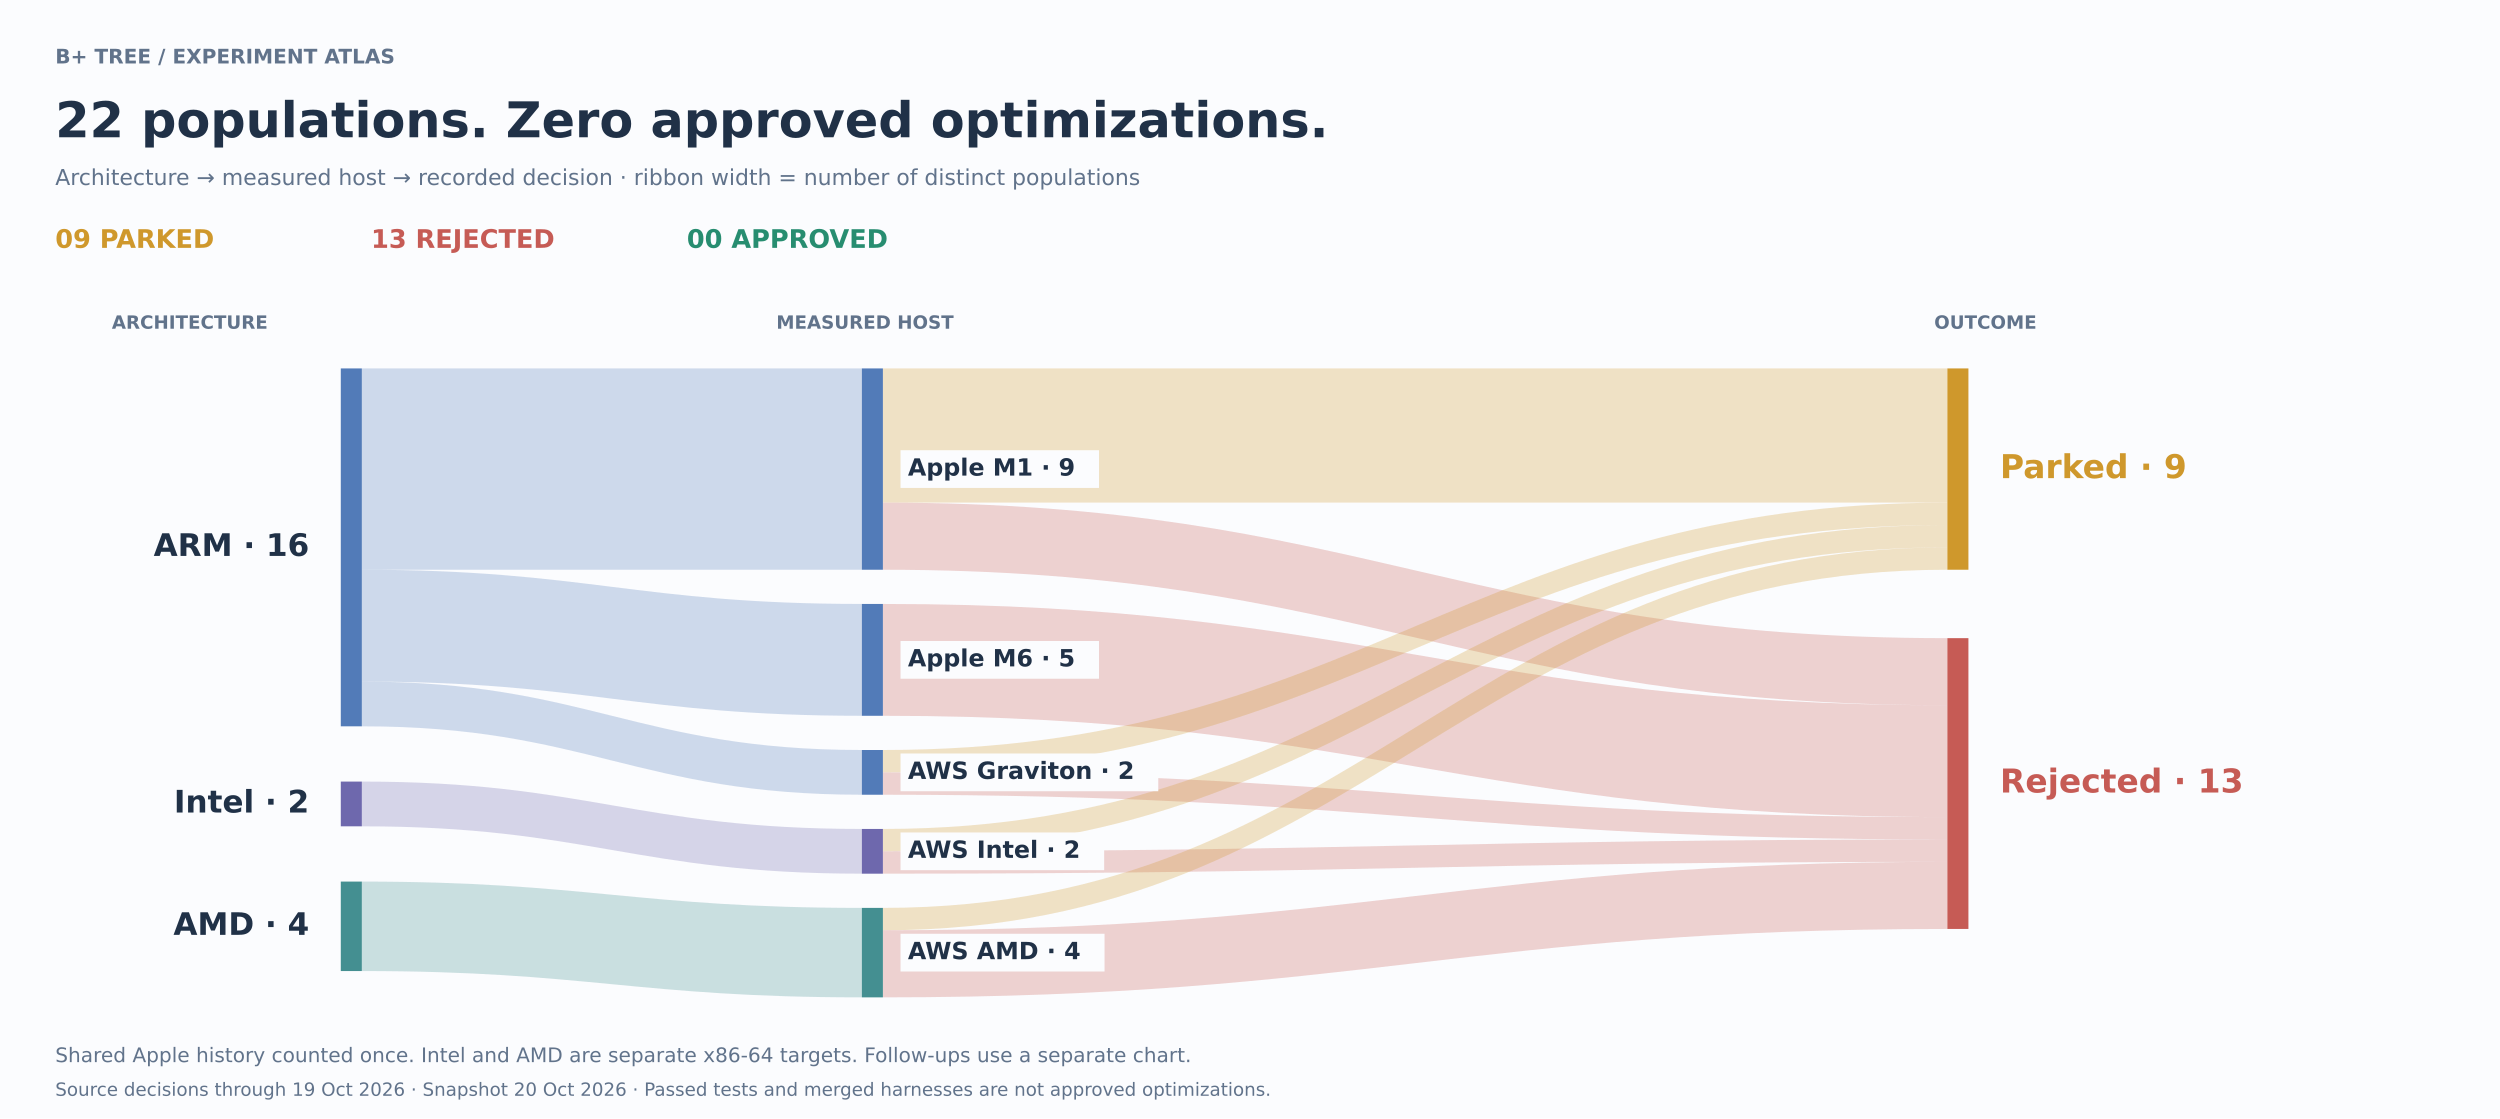
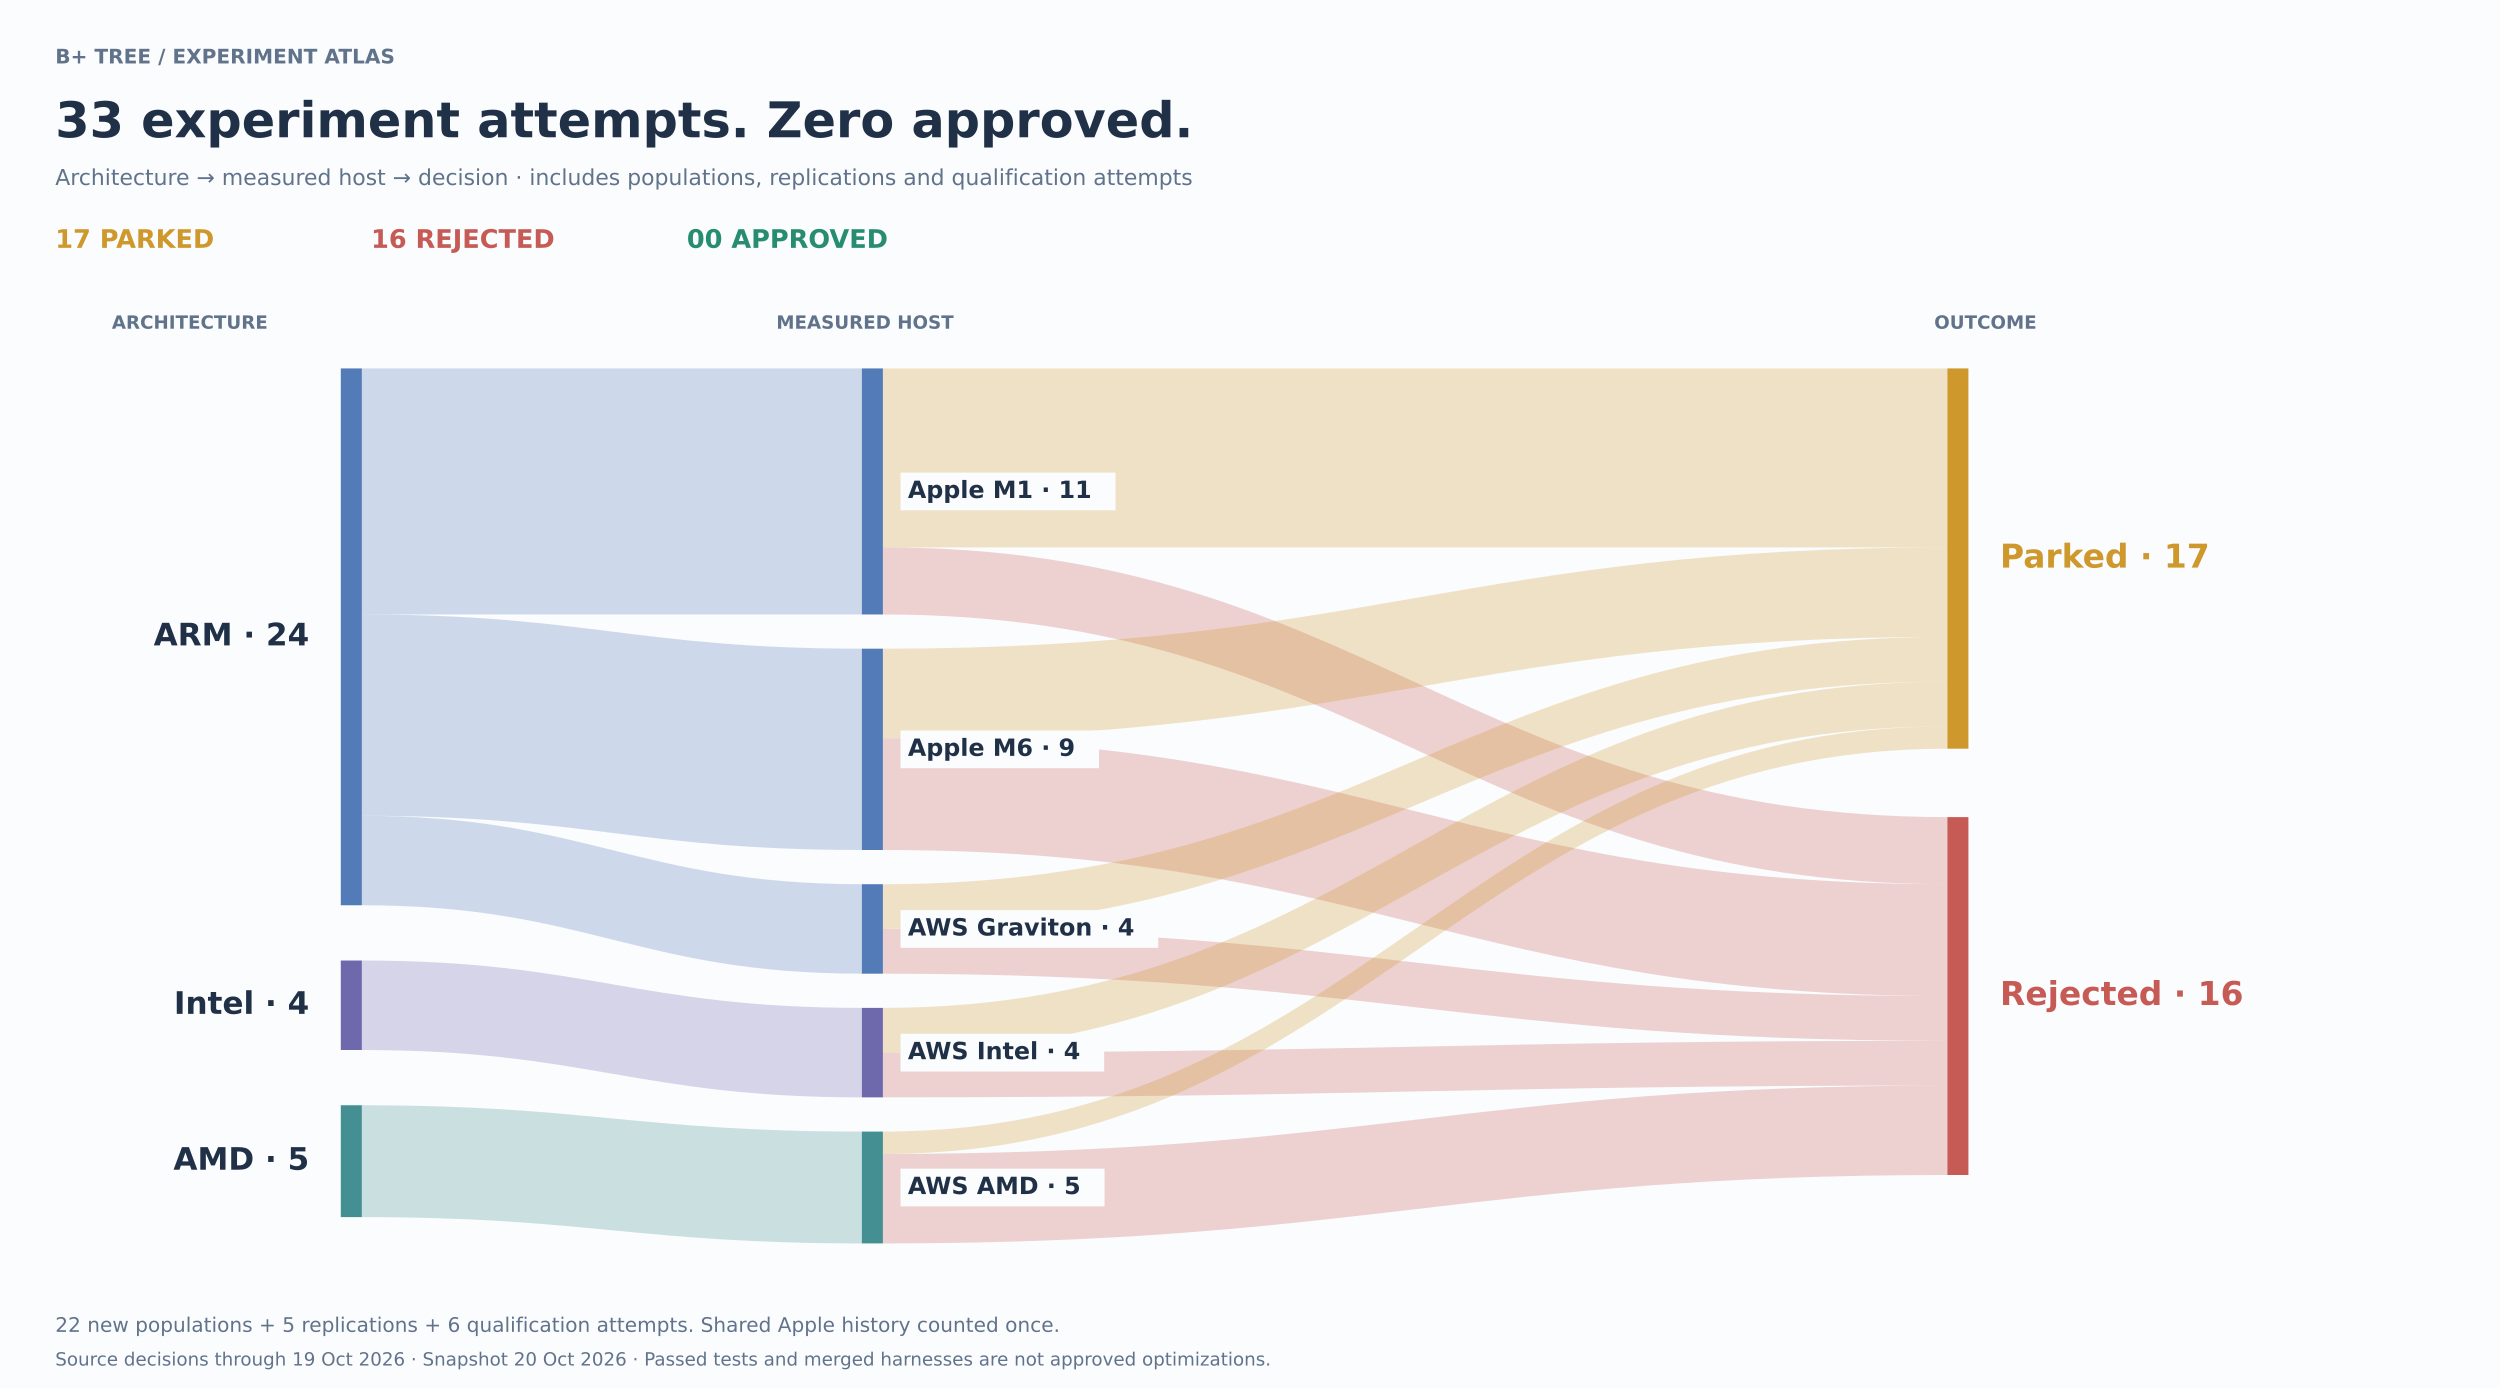
- <svg xmlns="http://www.w3.org/2000/svg" width="1368pt" height="612pt" viewBox="0 0 1368 612" version="1.1">
+ <svg xmlns="http://www.w3.org/2000/svg" width="1368pt" height="759.6pt" viewBox="0 0 1368 759.6" version="1.1">
  <defs>
    <style type="text/css">*{stroke-linejoin: round; stroke-linecap: butt}</style>
  </defs>
  <g id="figure_1">
    <g id="patch_1">
-       <path d="M 0 612 L 1368 612 L 1368 0 L 0 0 z " style="fill: #fbfcfe" />
+       <path d="M 0 759.6 L 1368 759.6 L 1368 0 L 0 0 z " style="fill: #fbfcfe" />
    </g>
    <g id="axes_1">
      <g id="patch_2">
-         <path d="M 198 201.6 C 321.12 201.6 348.48 201.6 471.6 201.6 L 471.6 311.76 C 348.48 311.76 321.12 311.76 198 311.76 z " clip-path="url(#p7108e6acb4)" style="fill: #527bb8; opacity: 0.27" />
+         <path d="M 198 201.6 C 321.12 201.6 348.48 201.6 471.6 201.6 L 471.6 336.24 C 348.48 336.24 321.12 336.24 198 336.24 z " clip-path="url(#pbad15241ff)" style="fill: #527bb8; opacity: 0.27" />
      </g>
      <g id="patch_3">
-         <path d="M 483.12 201.6 C 745.236 201.6 803.484 201.6 1065.6 201.6 L 1065.6 275.04 C 803.484 275.04 745.236 275.04 483.12 275.04 z " clip-path="url(#p7108e6acb4)" style="fill: #cf982c; opacity: 0.27" />
+         <path d="M 483.12 201.6 C 745.236 201.6 803.484 201.6 1065.6 201.6 L 1065.6 299.52 C 803.484 299.52 745.236 299.52 483.12 299.52 z " clip-path="url(#pbad15241ff)" style="fill: #cf982c; opacity: 0.27" />
      </g>
      <g id="patch_4">
-         <path d="M 483.12 275.04 C 745.236 275.04 803.484 349.2 1065.6 349.2 L 1065.6 385.92 C 803.484 385.92 745.236 311.76 483.12 311.76 z " clip-path="url(#p7108e6acb4)" style="fill: #c65b55; opacity: 0.27" />
+         <path d="M 483.12 299.52 C 745.236 299.52 803.484 447.12 1065.6 447.12 L 1065.6 483.84 C 803.484 483.84 745.236 336.24 483.12 336.24 z " clip-path="url(#pbad15241ff)" style="fill: #c65b55; opacity: 0.27" />
      </g>
      <g id="patch_5">
-         <path d="M 471.6 201.6 L 483.12 201.6 L 483.12 311.76 L 471.6 311.76 z " clip-path="url(#p7108e6acb4)" style="fill: #527bb8" />
+         <path d="M 471.6 201.6 L 483.12 201.6 L 483.12 336.24 L 471.6 336.24 z " clip-path="url(#pbad15241ff)" style="fill: #527bb8" />
      </g>
      <g id="patch_6">
-         <path d="M 198 311.76 C 321.12 311.76 348.48 330.48 471.6 330.48 L 471.6 391.68 C 348.48 391.68 321.12 372.96 198 372.96 z " clip-path="url(#p7108e6acb4)" style="fill: #527bb8; opacity: 0.27" />
+         <path d="M 198 336.24 C 321.12 336.24 348.48 354.96 471.6 354.96 L 471.6 465.12 C 348.48 465.12 321.12 446.4 198 446.4 z " clip-path="url(#pbad15241ff)" style="fill: #527bb8; opacity: 0.27" />
      </g>
      <g id="patch_7">
-         <path d="M 483.12 330.48 C 745.236 330.48 803.484 385.92 1065.6 385.92 L 1065.6 447.12 C 803.484 447.12 745.236 391.68 483.12 391.68 z " clip-path="url(#p7108e6acb4)" style="fill: #c65b55; opacity: 0.27" />
+         <path d="M 483.12 354.96 C 745.236 354.96 803.484 299.52 1065.6 299.52 L 1065.6 348.48 C 803.484 348.48 745.236 403.92 483.12 403.92 z " clip-path="url(#pbad15241ff)" style="fill: #cf982c; opacity: 0.27" />
      </g>
      <g id="patch_8">
-         <path d="M 471.6 330.48 L 483.12 330.48 L 483.12 391.68 L 471.6 391.68 z " clip-path="url(#p7108e6acb4)" style="fill: #527bb8" />
+         <path d="M 483.12 403.92 C 745.236 403.92 803.484 483.84 1065.6 483.84 L 1065.6 545.04 C 803.484 545.04 745.236 465.12 483.12 465.12 z " clip-path="url(#pbad15241ff)" style="fill: #c65b55; opacity: 0.27" />
      </g>
      <g id="patch_9">
-         <path d="M 198 372.96 C 321.12 372.96 348.48 410.4 471.6 410.4 L 471.6 434.88 C 348.48 434.88 321.12 397.44 198 397.44 z " clip-path="url(#p7108e6acb4)" style="fill: #527bb8; opacity: 0.27" />
+         <path d="M 471.6 354.96 L 483.12 354.96 L 483.12 465.12 L 471.6 465.12 z " clip-path="url(#pbad15241ff)" style="fill: #527bb8" />
      </g>
      <g id="patch_10">
-         <path d="M 483.12 410.4 C 745.236 410.4 803.484 275.04 1065.6 275.04 L 1065.6 287.28 C 803.484 287.28 745.236 422.64 483.12 422.64 z " clip-path="url(#p7108e6acb4)" style="fill: #cf982c; opacity: 0.27" />
+         <path d="M 198 446.4 C 321.12 446.4 348.48 483.84 471.6 483.84 L 471.6 532.8 C 348.48 532.8 321.12 495.36 198 495.36 z " clip-path="url(#pbad15241ff)" style="fill: #527bb8; opacity: 0.27" />
      </g>
      <g id="patch_11">
-         <path d="M 483.12 422.64 C 745.236 422.64 803.484 447.12 1065.6 447.12 L 1065.6 459.36 C 803.484 459.36 745.236 434.88 483.12 434.88 z " clip-path="url(#p7108e6acb4)" style="fill: #c65b55; opacity: 0.27" />
+         <path d="M 483.12 483.84 C 745.236 483.84 803.484 348.48 1065.6 348.48 L 1065.6 372.96 C 803.484 372.96 745.236 508.32 483.12 508.32 z " clip-path="url(#pbad15241ff)" style="fill: #cf982c; opacity: 0.27" />
      </g>
      <g id="patch_12">
-         <path d="M 471.6 410.4 L 483.12 410.4 L 483.12 434.88 L 471.6 434.88 z " clip-path="url(#p7108e6acb4)" style="fill: #527bb8" />
+         <path d="M 483.12 508.32 C 745.236 508.32 803.484 545.04 1065.6 545.04 L 1065.6 569.52 C 803.484 569.52 745.236 532.8 483.12 532.8 z " clip-path="url(#pbad15241ff)" style="fill: #c65b55; opacity: 0.27" />
      </g>
      <g id="patch_13">
-         <path d="M 198 427.68 C 321.12 427.68 348.48 453.6 471.6 453.6 L 471.6 478.08 C 348.48 478.08 321.12 452.16 198 452.16 z " clip-path="url(#p7108e6acb4)" style="fill: #6e68ad; opacity: 0.27" />
+         <path d="M 471.6 483.84 L 483.12 483.84 L 483.12 532.8 L 471.6 532.8 z " clip-path="url(#pbad15241ff)" style="fill: #527bb8" />
      </g>
      <g id="patch_14">
-         <path d="M 483.12 453.6 C 745.236 453.6 803.484 287.28 1065.6 287.28 L 1065.6 299.52 C 803.484 299.52 745.236 465.84 483.12 465.84 z " clip-path="url(#p7108e6acb4)" style="fill: #cf982c; opacity: 0.27" />
+         <path d="M 198 525.6 C 321.12 525.6 348.48 551.52 471.6 551.52 L 471.6 600.48 C 348.48 600.48 321.12 574.56 198 574.56 z " clip-path="url(#pbad15241ff)" style="fill: #6e68ad; opacity: 0.27" />
      </g>
      <g id="patch_15">
-         <path d="M 483.12 465.84 C 745.236 465.84 803.484 459.36 1065.6 459.36 L 1065.6 471.6 C 803.484 471.6 745.236 478.08 483.12 478.08 z " clip-path="url(#p7108e6acb4)" style="fill: #c65b55; opacity: 0.27" />
+         <path d="M 483.12 551.52 C 745.236 551.52 803.484 372.96 1065.6 372.96 L 1065.6 397.44 C 803.484 397.44 745.236 576 483.12 576 z " clip-path="url(#pbad15241ff)" style="fill: #cf982c; opacity: 0.27" />
      </g>
      <g id="patch_16">
-         <path d="M 471.6 453.6 L 483.12 453.6 L 483.12 478.08 L 471.6 478.08 z " clip-path="url(#p7108e6acb4)" style="fill: #6e68ad" />
+         <path d="M 483.12 576 C 745.236 576 803.484 569.52 1065.6 569.52 L 1065.6 594 C 803.484 594 745.236 600.48 483.12 600.48 z " clip-path="url(#pbad15241ff)" style="fill: #c65b55; opacity: 0.27" />
      </g>
      <g id="patch_17">
-         <path d="M 198 482.4 C 321.12 482.4 348.48 496.8 471.6 496.8 L 471.6 545.76 C 348.48 545.76 321.12 531.36 198 531.36 z " clip-path="url(#p7108e6acb4)" style="fill: #448f91; opacity: 0.27" />
+         <path d="M 471.6 551.52 L 483.12 551.52 L 483.12 600.48 L 471.6 600.48 z " clip-path="url(#pbad15241ff)" style="fill: #6e68ad" />
      </g>
      <g id="patch_18">
-         <path d="M 483.12 496.8 C 745.236 496.8 803.484 299.52 1065.6 299.52 L 1065.6 311.76 C 803.484 311.76 745.236 509.04 483.12 509.04 z " clip-path="url(#p7108e6acb4)" style="fill: #cf982c; opacity: 0.27" />
+         <path d="M 198 604.8 C 321.12 604.8 348.48 619.2 471.6 619.2 L 471.6 680.4 C 348.48 680.4 321.12 666 198 666 z " clip-path="url(#pbad15241ff)" style="fill: #448f91; opacity: 0.27" />
      </g>
      <g id="patch_19">
-         <path d="M 483.12 509.04 C 745.236 509.04 803.484 471.6 1065.6 471.6 L 1065.6 508.32 C 803.484 508.32 745.236 545.76 483.12 545.76 z " clip-path="url(#p7108e6acb4)" style="fill: #c65b55; opacity: 0.27" />
+         <path d="M 483.12 619.2 C 745.236 619.2 803.484 397.44 1065.6 397.44 L 1065.6 409.68 C 803.484 409.68 745.236 631.44 483.12 631.44 z " clip-path="url(#pbad15241ff)" style="fill: #cf982c; opacity: 0.27" />
      </g>
      <g id="patch_20">
-         <path d="M 471.6 496.8 L 483.12 496.8 L 483.12 545.76 L 471.6 545.76 z " clip-path="url(#p7108e6acb4)" style="fill: #448f91" />
+         <path d="M 483.12 631.44 C 745.236 631.44 803.484 594 1065.6 594 L 1065.6 642.96 C 803.484 642.96 745.236 680.4 483.12 680.4 z " clip-path="url(#pbad15241ff)" style="fill: #c65b55; opacity: 0.27" />
      </g>
      <g id="patch_21">
-         <path d="M 186.48 201.6 L 198 201.6 L 198 397.44 L 186.48 397.44 z " clip-path="url(#p7108e6acb4)" style="fill: #527bb8" />
+         <path d="M 471.6 619.2 L 483.12 619.2 L 483.12 680.4 L 471.6 680.4 z " clip-path="url(#pbad15241ff)" style="fill: #448f91" />
      </g>
      <g id="patch_22">
-         <path d="M 186.48 427.68 L 198 427.68 L 198 452.16 L 186.48 452.16 z " clip-path="url(#p7108e6acb4)" style="fill: #6e68ad" />
+         <path d="M 186.48 201.6 L 198 201.6 L 198 495.36 L 186.48 495.36 z " clip-path="url(#pbad15241ff)" style="fill: #527bb8" />
      </g>
      <g id="patch_23">
-         <path d="M 186.48 482.4 L 198 482.4 L 198 531.36 L 186.48 531.36 z " clip-path="url(#p7108e6acb4)" style="fill: #448f91" />
+         <path d="M 186.48 525.6 L 198 525.6 L 198 574.56 L 186.48 574.56 z " clip-path="url(#pbad15241ff)" style="fill: #6e68ad" />
      </g>
      <g id="patch_24">
-         <path d="M 1065.6 201.6 L 1077.12 201.6 L 1077.12 311.76 L 1065.6 311.76 z " clip-path="url(#p7108e6acb4)" style="fill: #cf982c" />
+         <path d="M 186.48 604.8 L 198 604.8 L 198 666 L 186.48 666 z " clip-path="url(#pbad15241ff)" style="fill: #448f91" />
      </g>
      <g id="patch_25">
-         <path d="M 1065.6 349.2 L 1077.12 349.2 L 1077.12 508.32 L 1065.6 508.32 z " clip-path="url(#p7108e6acb4)" style="fill: #c65b55" />
+         <path d="M 1065.6 201.6 L 1077.12 201.6 L 1077.12 409.68 L 1065.6 409.68 z " clip-path="url(#pbad15241ff)" style="fill: #cf982c" />
+       </g>
+       <g id="patch_26">
+         <path d="M 1065.6 447.12 L 1077.12 447.12 L 1077.12 642.96 L 1065.6 642.96 z " clip-path="url(#pbad15241ff)" style="fill: #c65b55" />
      </g>
      <g id="text_1">
        <text style="font-weight: 700; font-size: 11px; font-family: 'DejaVu Sans'; text-anchor: start; fill: #61738b" x="30.24" y="34.715" transform="rotate(-0 30.24 34.71531)">B+ TREE  /  EXPERIMENT ATLAS</text>
      </g>
      <g id="text_2">
-         <text style="font-weight: 700; font-size: 27px; font-family: 'DejaVu Sans'; text-anchor: start; fill: #203147" x="30.24" y="75.13" transform="rotate(-0 30.24 75.13031)">22 populations. Zero approved optimizations.</text>
+         <text style="font-weight: 700; font-size: 27px; font-family: 'DejaVu Sans'; text-anchor: start; fill: #203147" x="30.24" y="75.13" transform="rotate(-0 30.24 75.13031)">33 experiment attempts. Zero approved.</text>
      </g>
      <g id="text_3">
-         <text style="font-size: 12px; font-family: 'DejaVu Sans'; text-anchor: start; fill: #61738b" x="30.24" y="101.231" transform="rotate(-0 30.24 101.2313)">Architecture → measured host → recorded decision  ·  ribbon width = number of distinct populations</text>
+         <text style="font-size: 12px; font-family: 'DejaVu Sans'; text-anchor: start; fill: #61738b" x="30.24" y="101.231" transform="rotate(-0 30.24 101.2313)">Architecture → measured host → decision  ·  includes populations, replications and qualification attempts</text>
      </g>
      <g id="text_4">
-         <text style="font-weight: 700; font-size: 14px; font-family: 'DejaVu Sans'; text-anchor: start; fill: #cf982c" x="30.24" y="135.623" transform="rotate(-0 30.24 135.6231)">09  PARKED</text>
+         <text style="font-weight: 700; font-size: 14px; font-family: 'DejaVu Sans'; text-anchor: start; fill: #cf982c" x="30.24" y="135.623" transform="rotate(-0 30.24 135.6231)">17  PARKED</text>
      </g>
      <g id="text_5">
-         <text style="font-weight: 700; font-size: 14px; font-family: 'DejaVu Sans'; text-anchor: start; fill: #c65b55" x="203.04" y="135.623" transform="rotate(-0 203.04 135.6231)">13  REJECTED</text>
+         <text style="font-weight: 700; font-size: 14px; font-family: 'DejaVu Sans'; text-anchor: start; fill: #c65b55" x="203.04" y="135.623" transform="rotate(-0 203.04 135.6231)">16  REJECTED</text>
      </g>
      <g id="text_6">
        <text style="font-weight: 700; font-size: 14px; font-family: 'DejaVu Sans'; text-anchor: start; fill: #278d70" x="375.84" y="135.623" transform="rotate(-0 375.84 135.6231)">00  APPROVED</text>
      </g>
      <g id="text_7">
        <text style="font-weight: 700; font-size: 10px; font-family: 'DejaVu Sans'; text-anchor: start; fill: #61738b" x="61.2" y="179.879" transform="rotate(-0 61.2 179.8794)">ARCHITECTURE</text>
      </g>
      <g id="text_8">
        <text style="font-weight: 700; font-size: 10px; font-family: 'DejaVu Sans'; text-anchor: start; fill: #61738b" x="424.8" y="179.879" transform="rotate(-0 424.8 179.8794)">MEASURED HOST</text>
      </g>
      <g id="text_9">
        <text style="font-weight: 700; font-size: 10px; font-family: 'DejaVu Sans'; text-anchor: start; fill: #61738b" x="1058.4" y="179.879" transform="rotate(-0 1058.4 179.8794)">OUTCOME</text>
      </g>
      <g id="text_10">
-         <g id="patch_26">
-           <path d="M 492.77 267.001 L 601.369 267.001 L 601.369 246.359 L 492.77 246.359 z " style="fill: #fbfcfe" />
+         <g id="patch_27">
+           <path d="M 492.77 279.241 L 610.414 279.241 L 610.414 258.599 L 492.77 258.599 z " style="fill: #fbfcfe" />
        </g>
-         <text style="font-weight: 700; font-size: 13px; font-family: 'DejaVu Sans'; text-anchor: start; fill: #203147" x="496.8" y="260.267" transform="rotate(-0 496.8 260.2672)">Apple M1  ·  9</text>
+         <text style="font-weight: 700; font-size: 13px; font-family: 'DejaVu Sans'; text-anchor: start; fill: #203147" x="496.8" y="272.507" transform="rotate(-0 496.8 272.5072)">Apple M1  ·  11</text>
      </g>
      <g id="text_11">
-         <g id="patch_27">
-           <path d="M 492.77 371.401 L 601.369 371.401 L 601.369 350.759 L 492.77 350.759 z " style="fill: #fbfcfe" />
+         <g id="patch_28">
+           <path d="M 492.77 420.361 L 601.369 420.361 L 601.369 399.719 L 492.77 399.719 z " style="fill: #fbfcfe" />
        </g>
-         <text style="font-weight: 700; font-size: 13px; font-family: 'DejaVu Sans'; text-anchor: start; fill: #203147" x="496.8" y="364.667" transform="rotate(-0 496.8 364.6672)">Apple M6  ·  5</text>
+         <text style="font-weight: 700; font-size: 13px; font-family: 'DejaVu Sans'; text-anchor: start; fill: #203147" x="496.8" y="413.627" transform="rotate(-0 496.8 413.6272)">Apple M6  ·  9</text>
      </g>
      <g id="text_12">
-         <g id="patch_28">
-           <path d="M 492.77 432.961 L 633.802 432.961 L 633.802 412.319 L 492.77 412.319 z " style="fill: #fbfcfe" />
+         <g id="patch_29">
+           <path d="M 492.77 518.641 L 633.802 518.641 L 633.802 497.999 L 492.77 497.999 z " style="fill: #fbfcfe" />
        </g>
-         <text style="font-weight: 700; font-size: 13px; font-family: 'DejaVu Sans'; text-anchor: start; fill: #203147" x="496.8" y="426.227" transform="rotate(-0 496.8 426.2272)">AWS Graviton  ·  2</text>
+         <text style="font-weight: 700; font-size: 13px; font-family: 'DejaVu Sans'; text-anchor: start; fill: #203147" x="496.8" y="511.907" transform="rotate(-0 496.8 511.9072)">AWS Graviton  ·  4</text>
      </g>
      <g id="text_13">
-         <g id="patch_29">
-           <path d="M 492.77 476.161 L 604.196 476.161 L 604.196 455.519 L 492.77 455.519 z " style="fill: #fbfcfe" />
+         <g id="patch_30">
+           <path d="M 492.77 586.321 L 604.196 586.321 L 604.196 565.679 L 492.77 565.679 z " style="fill: #fbfcfe" />
        </g>
-         <text style="font-weight: 700; font-size: 13px; font-family: 'DejaVu Sans'; text-anchor: start; fill: #203147" x="496.8" y="469.427" transform="rotate(-0 496.8 469.4272)">AWS Intel  ·  2</text>
+         <text style="font-weight: 700; font-size: 13px; font-family: 'DejaVu Sans'; text-anchor: start; fill: #203147" x="496.8" y="579.587" transform="rotate(-0 496.8 579.5872)">AWS Intel  ·  4</text>
      </g>
      <g id="text_14">
-         <g id="patch_30">
-           <path d="M 492.77 531.601 L 604.408 531.601 L 604.408 510.959 L 492.77 510.959 z " style="fill: #fbfcfe" />
+         <g id="patch_31">
+           <path d="M 492.77 660.121 L 604.408 660.121 L 604.408 639.479 L 492.77 639.479 z " style="fill: #fbfcfe" />
        </g>
-         <text style="font-weight: 700; font-size: 13px; font-family: 'DejaVu Sans'; text-anchor: start; fill: #203147" x="496.8" y="524.867" transform="rotate(-0 496.8 524.8672)">AWS AMD  ·  4</text>
+         <text style="font-weight: 700; font-size: 13px; font-family: 'DejaVu Sans'; text-anchor: start; fill: #203147" x="496.8" y="653.387" transform="rotate(-0 496.8 653.3872)">AWS AMD  ·  5</text>
      </g>
      <g id="text_15">
-         <text style="font-weight: 700; font-size: 17px; font-family: 'DejaVu Sans'; text-anchor: end; fill: #203147" x="169.2" y="304.211" transform="rotate(-0 169.2 304.2109)">ARM  ·  16</text>
+         <text style="font-weight: 700; font-size: 17px; font-family: 'DejaVu Sans'; text-anchor: end; fill: #203147" x="169.2" y="353.171" transform="rotate(-0 169.2 353.1709)">ARM  ·  24</text>
      </g>
      <g id="text_16">
-         <text style="font-weight: 700; font-size: 17px; font-family: 'DejaVu Sans'; text-anchor: end; fill: #203147" x="169.2" y="444.611" transform="rotate(-0 169.2 444.6109)">Intel  ·  2</text>
+         <text style="font-weight: 700; font-size: 17px; font-family: 'DejaVu Sans'; text-anchor: end; fill: #203147" x="169.2" y="554.771" transform="rotate(-0 169.2 554.7709)">Intel  ·  4</text>
      </g>
      <g id="text_17">
-         <text style="font-weight: 700; font-size: 17px; font-family: 'DejaVu Sans'; text-anchor: end; fill: #203147" x="169.2" y="511.571" transform="rotate(-0 169.2 511.5709)">AMD  ·  4</text>
+         <text style="font-weight: 700; font-size: 17px; font-family: 'DejaVu Sans'; text-anchor: end; fill: #203147" x="169.2" y="640.091" transform="rotate(-0 169.2 640.0909)">AMD  ·  5</text>
      </g>
      <g id="text_18">
-         <text style="font-weight: 700; font-size: 18px; font-family: 'DejaVu Sans'; text-anchor: start; fill: #cf982c" x="1094.4" y="261.647" transform="rotate(-0 1094.4 261.6469)">Parked  ·  9</text>
+         <text style="font-weight: 700; font-size: 18px; font-family: 'DejaVu Sans'; text-anchor: start; fill: #cf982c" x="1094.4" y="310.607" transform="rotate(-0 1094.4 310.6069)">Parked  ·  17</text>
      </g>
      <g id="text_19">
-         <text style="font-weight: 700; font-size: 18px; font-family: 'DejaVu Sans'; text-anchor: start; fill: #c65b55" x="1094.4" y="433.657" transform="rotate(-0 1094.4 433.6566)">Rejected  ·  13</text>
+         <text style="font-weight: 700; font-size: 18px; font-family: 'DejaVu Sans'; text-anchor: start; fill: #c65b55" x="1094.4" y="549.937" transform="rotate(-0 1094.4 549.9366)">Rejected  ·  16</text>
      </g>
      <g id="text_20">
-         <text style="font-size: 11px; font-family: 'DejaVu Sans'; text-anchor: start; fill: #61738b" x="30.24" y="581.195" transform="rotate(-0 30.24 581.1953)">Shared Apple history counted once. Intel and AMD are separate x86-64 targets. Follow-ups use a separate chart.</text>
+         <text style="font-size: 11px; font-family: 'DejaVu Sans'; text-anchor: start; fill: #61738b" x="30.24" y="728.795" transform="rotate(-0 30.24 728.7953)">22 new populations + 5 replications + 6 qualification attempts. Shared Apple history counted once.</text>
      </g>
      <g id="text_21">
-         <text style="font-size: 10px; font-family: 'DejaVu Sans'; text-anchor: start; fill: #61738b" x="30.24" y="599.639" transform="rotate(-0 30.24 599.6394)">Source decisions through 19 Oct 2026  ·  Snapshot 20 Oct 2026  ·  Passed tests and merged harnesses are not approved optimizations.</text>
+         <text style="font-size: 10px; font-family: 'DejaVu Sans'; text-anchor: start; fill: #61738b" x="30.24" y="747.239" transform="rotate(-0 30.24 747.2394)">Source decisions through 19 Oct 2026  ·  Snapshot 20 Oct 2026  ·  Passed tests and merged harnesses are not approved optimizations.</text>
      </g>
    </g>
  </g>
  <defs>
-     <clipPath id="p7108e6acb4">
-       <rect x="0" y="0" width="1368" height="612" />
+     <clipPath id="pbad15241ff">
+       <rect x="0" y="0" width="1368" height="759.6" />
    </clipPath>
  </defs>
</svg>
